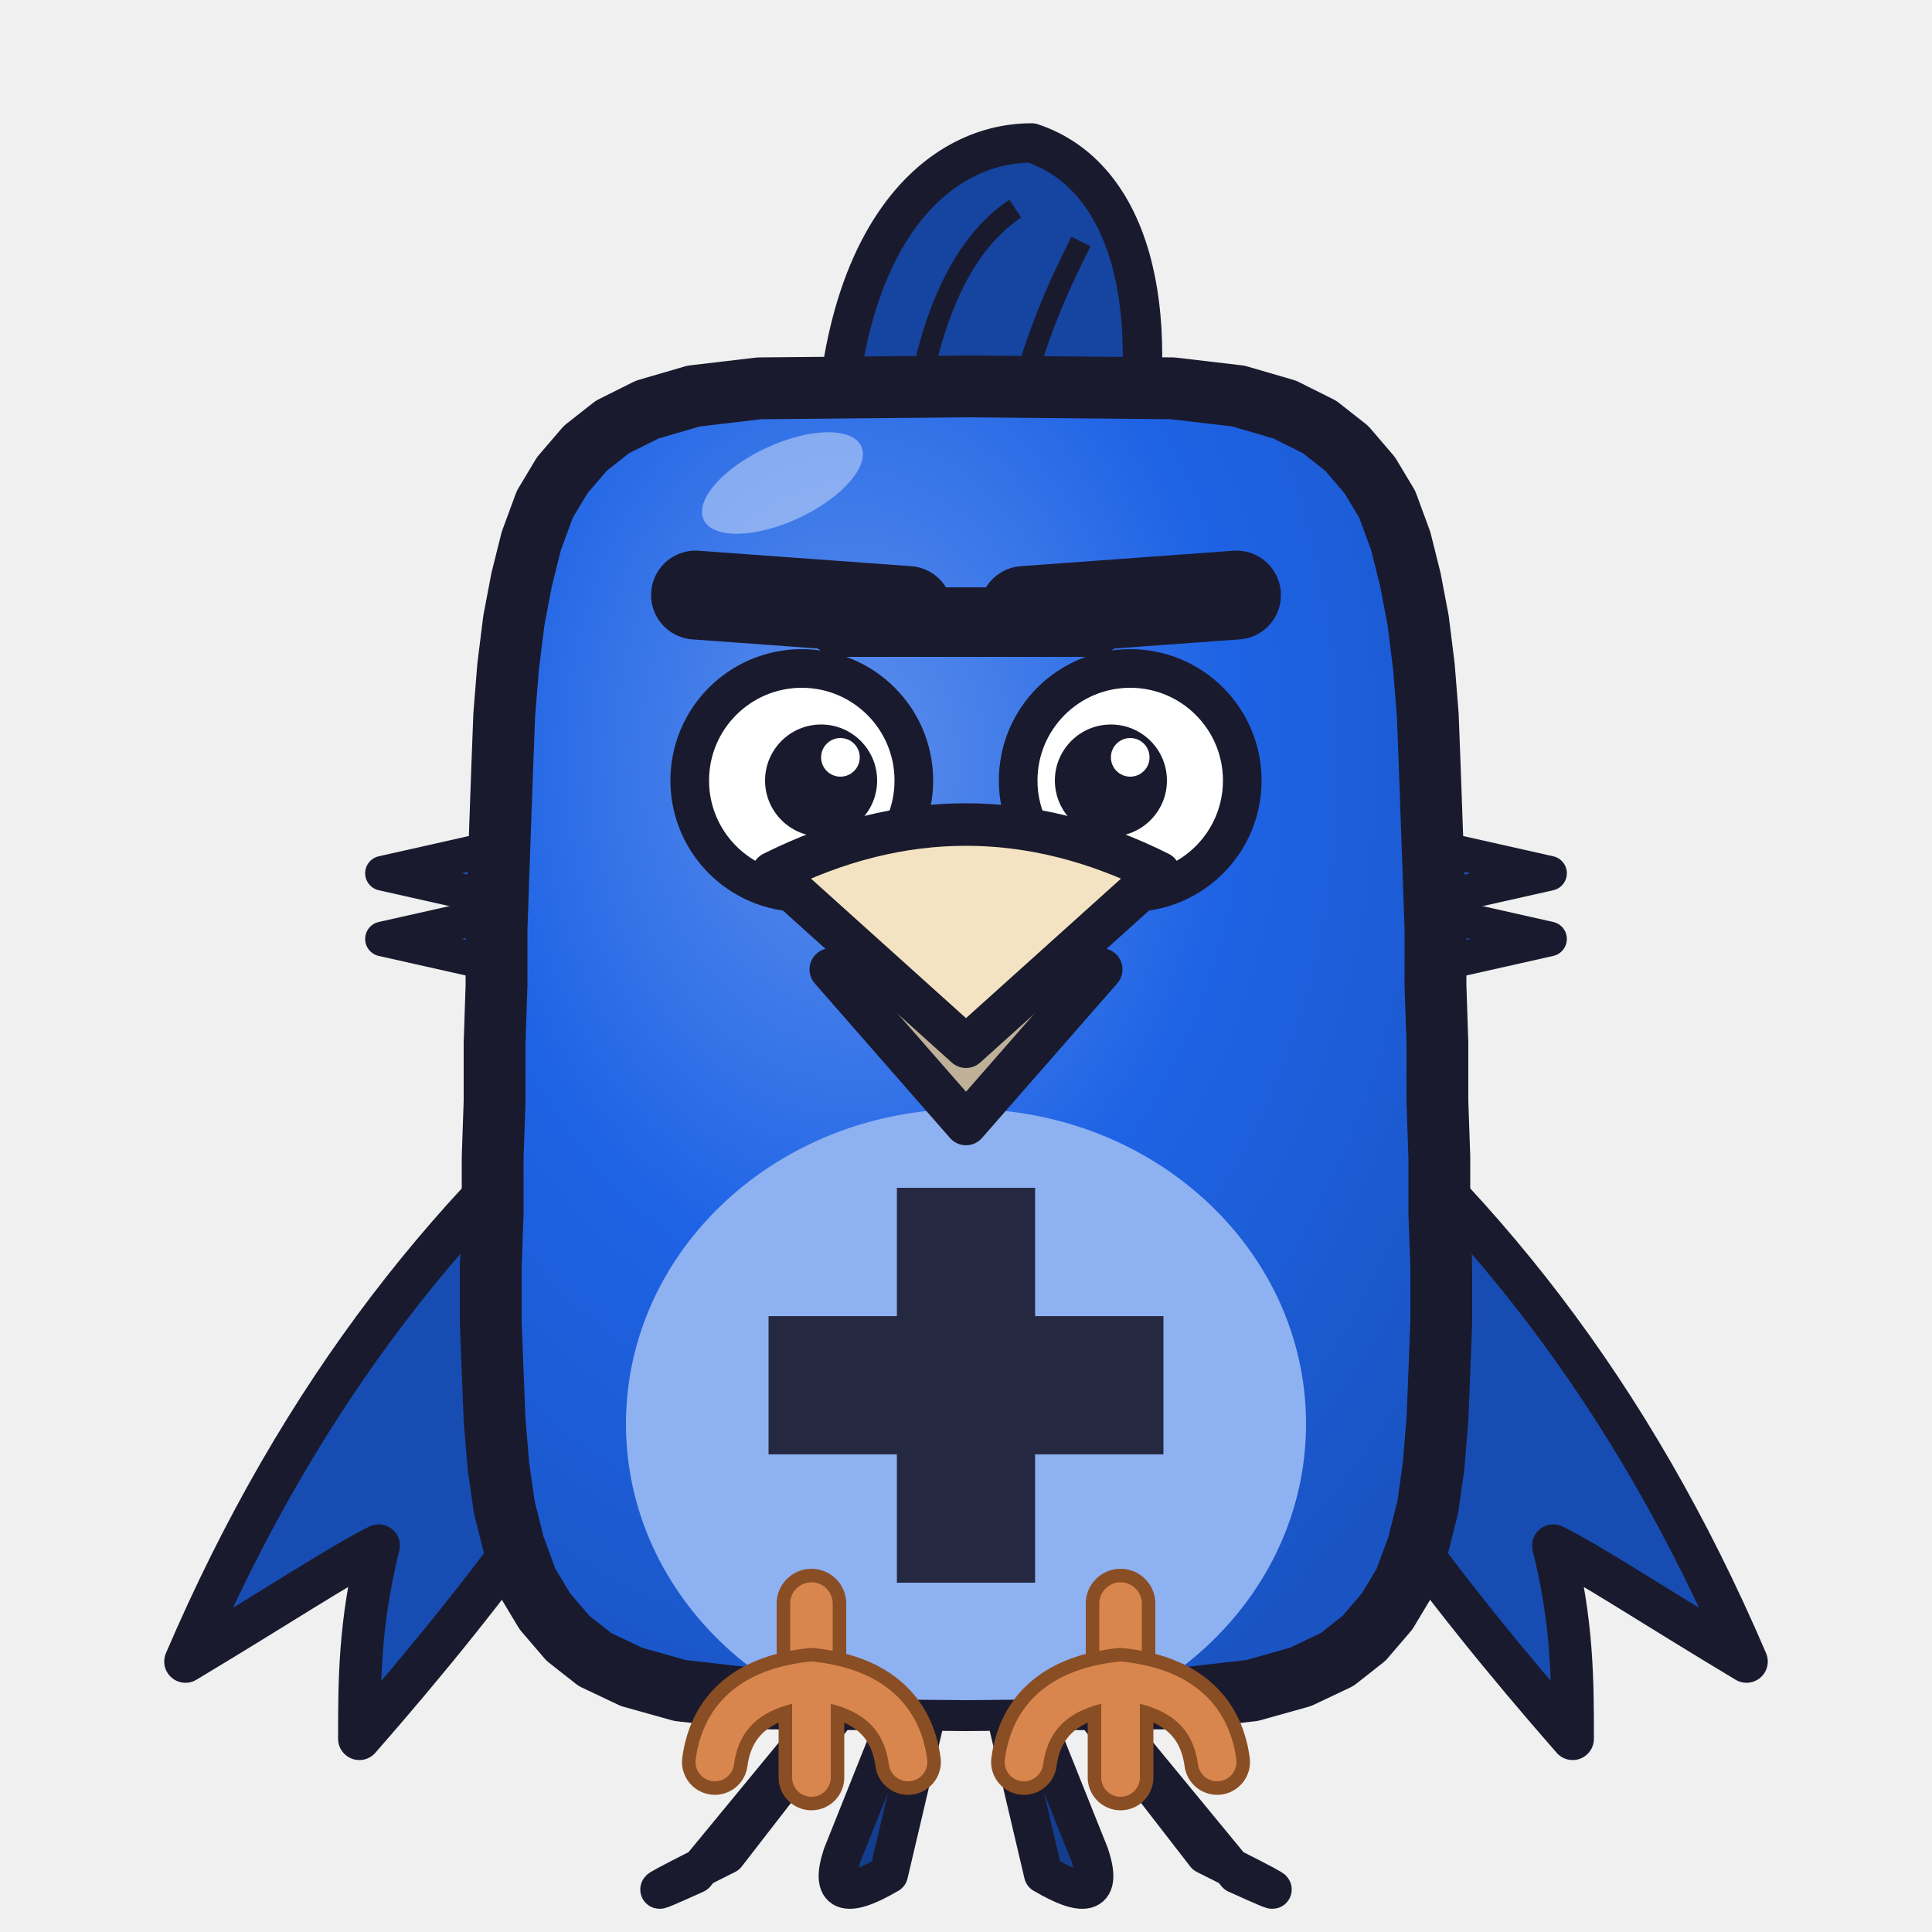
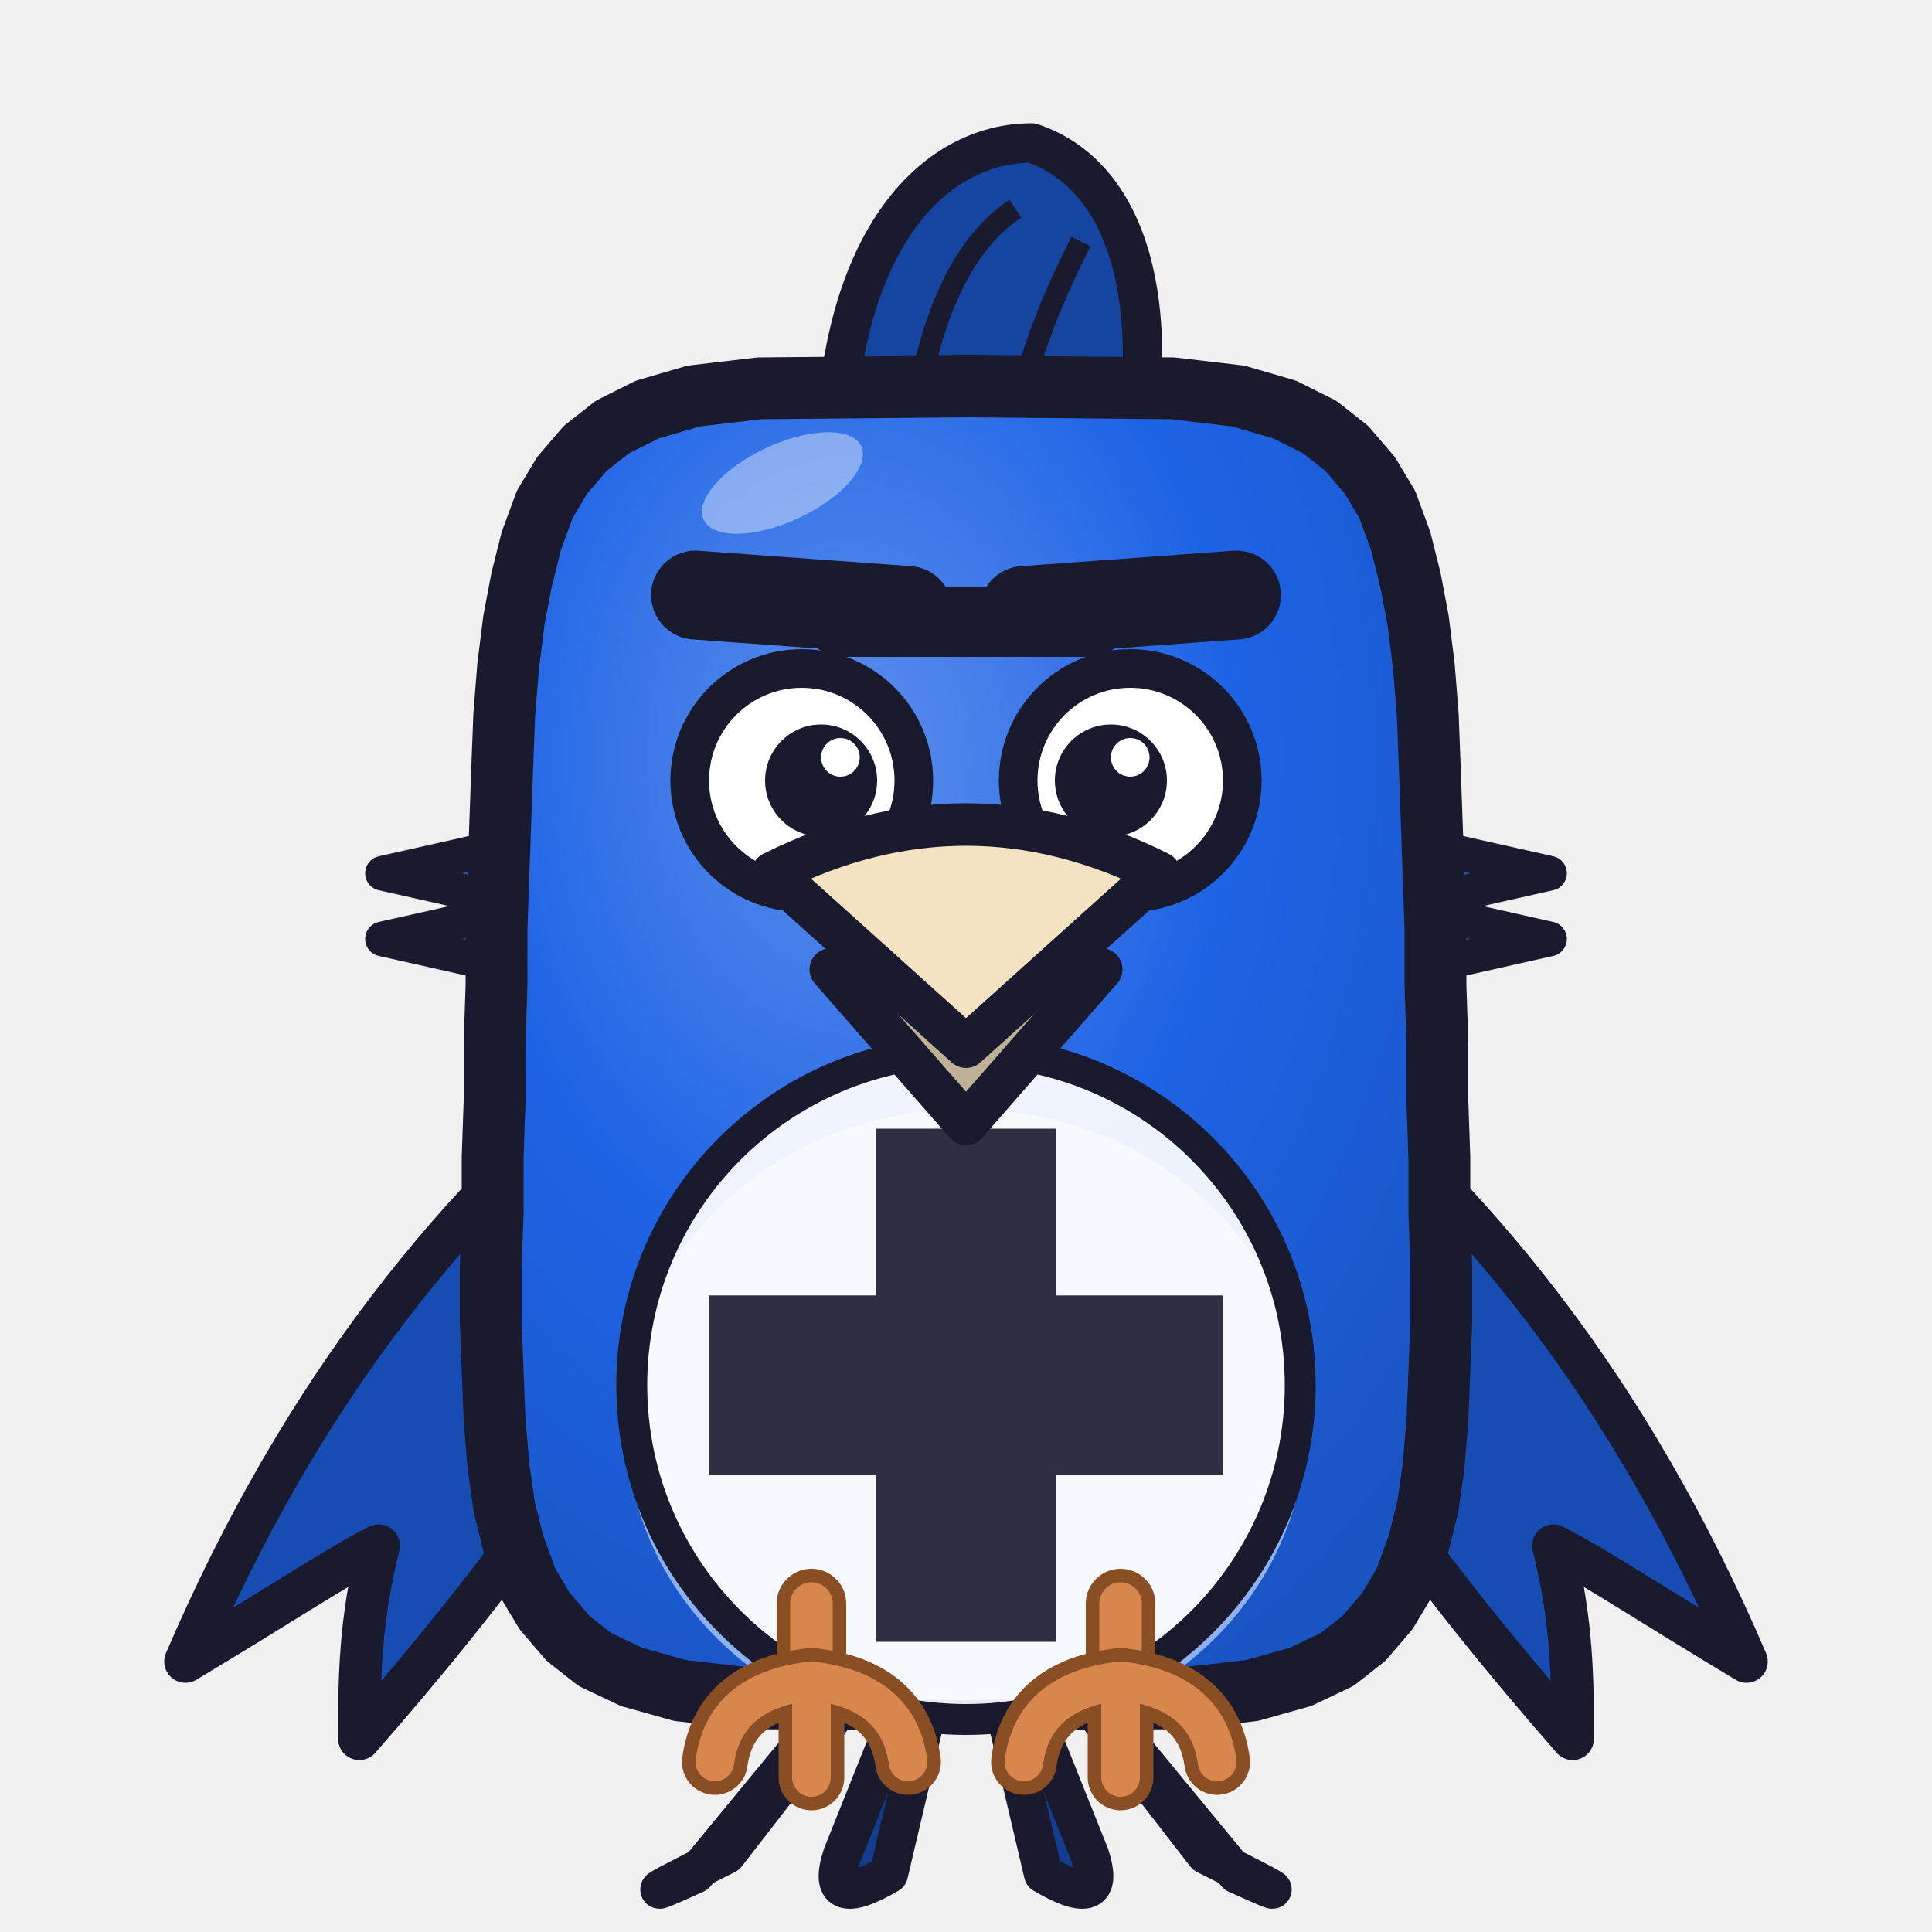
- <svg xmlns="http://www.w3.org/2000/svg" viewBox="0 0 100 100" data-color="blue" data-expr="idle" data-frame="down" data-ver="5" data-character="탑">
+ <svg xmlns="http://www.w3.org/2000/svg" viewBox="0 0 100 100" data-color="blue" data-expr="idle" data-frame="down" data-ver="7a" data-character="탑">
  <defs>
    <radialGradient id="gblue" cx="38%" cy="28%" r="80%">
      <stop offset="0" stop-color="#5D8FEC" />
      <stop offset=".5" stop-color="#1E63E5" />
      <stop offset="1" stop-color="#1A54C3" />
    </radialGradient>
    <clipPath id="cblue">
      <path d="M50 20 60.7 20.1 64.1 20.5 66.5 21.2 68.3 22.1 69.7 23.2 70.9 24.6 71.8 26.1 72.5 28 73 30 73.4 32.1 73.7 34.5 73.9 37 74 39.6 74.1 42.4 74.2 45.2 74.3 48.1 74.3 51 74.4 54 74.4 57 74.5 59.9 74.5 62.8 74.6 65.6 74.6 68.4 74.5 71 74.4 73.5 74.2 75.9 73.9 78 73.4 80 72.7 81.9 71.8 83.4 70.6 84.8 69.2 85.9 67.3 86.8 64.8 87.5 61.3 87.9 50 88 38.7 87.9 35.2 87.5 32.7 86.8 30.8 85.9 29.4 84.8 28.2 83.4 27.3 81.9 26.6 80 26.1 78 25.8 75.9 25.6 73.5 25.5 71 25.4 68.4 25.4 65.6 25.5 62.8 25.5 59.9 25.6 57 25.6 54 25.7 51 25.7 48.1 25.8 45.2 25.9 42.4 26 39.6 26.1 37 26.3 34.5 26.6 32.1 27 30 27.5 28 28.2 26.1 29.1 24.6 30.3 23.2 31.7 22.1 33.5 21.2 35.9 20.5 39.3 20.1Z" />
    </clipPath>
  </defs>
  <path d="M50 80 L36 97 Q31.6 99 37.6 96Z" fill="#133D8E" stroke="#1A1A2E" stroke-width="2" stroke-linejoin="round" />
  <path d="M50 80 L64 97 Q68.4 99 62.4 96Z" fill="#133D8E" stroke="#1A1A2E" stroke-width="2" stroke-linejoin="round" />
  <path d="M50 80 L46 97 Q42.6 99 43.6 96Z" fill="#133D8E" stroke="#1A1A2E" stroke-width="2" stroke-linejoin="round" />
  <path d="M50 80 L54 97 Q57.4 99 56.4 96Z" fill="#133D8E" stroke="#1A1A2E" stroke-width="2" stroke-linejoin="round" />
  <g transform="translate(50 21) scale(.85)">
    <path d="M-8 4 C-8 -10 -2 -16 4 -16 C10 -14 12 -6 10 4Z" fill="#1545A0" stroke="#1A1A2E" stroke-width="2.4" stroke-linejoin="round" />
    <path d="M-3 0 C-2 -6 0 -10 3 -12 M3 1 C4 -4 6 -8 7 -10" fill="none" stroke="#1A1A2E" stroke-width="1.3" />
  </g>
  <path d="M27.8 43.4 L19.8 45.2 L27.8 47Z" fill="#1A55C5" stroke="#1A1A2E" stroke-width="1.8" stroke-linejoin="round" />
  <path d="M27.8 46.8 L19.8 48.6 L27.8 50.4Z" fill="#1A55C5" stroke="#1A1A2E" stroke-width="1.8" stroke-linejoin="round" />
  <path d="M72.2 43.4 L80.2 45.2 L72.2 47Z" fill="#1A55C5" stroke="#1A1A2E" stroke-width="1.8" stroke-linejoin="round" />
  <path d="M72.2 46.8 L80.2 48.6 L72.2 50.4Z" fill="#1A55C5" stroke="#1A1A2E" stroke-width="1.8" stroke-linejoin="round" />
  <g class="wing wing-l">
    <g transform="translate(-2.4 0)">
      <path d="M36 54 C26 62 18 72 12 86 C17 83 20 81 22 80 C21 84 21 87 21 90 C28 82 34 74 39 64Z" fill="#174DB3" stroke="#1A1A2E" stroke-width="2.2" stroke-linejoin="round" />
    </g>
  </g>
  <g class="wing wing-r" transform="translate(100 0) scale(-1 1)">
    <g transform="translate(-2.4 0)">
      <path d="M36 54 C26 62 18 72 12 86 C17 83 20 81 22 80 C21 84 21 87 21 90 C28 82 34 74 39 64Z" fill="#174DB3" stroke="#1A1A2E" stroke-width="2.2" stroke-linejoin="round" />
    </g>
  </g>
  <path d="M50 20 60.7 20.1 64.1 20.5 66.5 21.2 68.3 22.1 69.7 23.2 70.9 24.6 71.8 26.1 72.5 28 73 30 73.4 32.1 73.7 34.5 73.9 37 74 39.6 74.1 42.4 74.2 45.2 74.3 48.1 74.3 51 74.4 54 74.4 57 74.5 59.9 74.5 62.8 74.6 65.6 74.6 68.4 74.5 71 74.4 73.5 74.2 75.9 73.9 78 73.4 80 72.7 81.9 71.8 83.4 70.6 84.8 69.2 85.9 67.3 86.8 64.8 87.5 61.3 87.9 50 88 38.7 87.9 35.2 87.5 32.7 86.8 30.8 85.9 29.4 84.8 28.2 83.4 27.3 81.9 26.6 80 26.1 78 25.8 75.9 25.6 73.5 25.5 71 25.4 68.4 25.4 65.6 25.5 62.8 25.5 59.9 25.6 57 25.6 54 25.7 51 25.7 48.1 25.8 45.2 25.9 42.4 26 39.6 26.1 37 26.3 34.5 26.6 32.1 27 30 27.5 28 28.2 26.1 29.1 24.6 30.3 23.2 31.7 22.1 33.5 21.2 35.9 20.5 39.3 20.1Z" fill="url(#gblue)" stroke="#1A1A2E" stroke-width="3.2" stroke-linejoin="round" />
  <g clip-path="url(#cblue)">
    <ellipse cx="50" cy="73.7" rx="17.6" ry="16.3" fill="#8EB1F2" />
  </g>
-   <g transform="translate(50 71.7) scale(0.511) translate(-50 -50)">
+   <circle cx="50" cy="71.7" r="17.3" fill="#FFFFFF" fill-opacity=".92" stroke="#1A1A2E" stroke-width="1.6" />
+   <g transform="translate(50 71.7) scale(0.664) translate(-50 -50)">
    <path d="M43 30h14v13h13v14H57v13H43V57H30V43h13z" fill="#1A1A2E" fill-opacity=".9" />
  </g>
  <path d="M42 83 V87" stroke="#8A4E24" stroke-width="3.6" stroke-linecap="round" />
  <path d="M42 83 V87" stroke="#D9864E" stroke-width="2.2" stroke-linecap="round" />
  <g fill="none" stroke-linecap="round">
    <path d="M42 87 q-4.5 .5 -5 4.2 M42 87 q0 2.5 0 5 M42 87 q4.5 .5 5 4.2" stroke="#8A4E24" stroke-width="3.4" />
    <path d="M42 87 q-4.5 .5 -5 4.2 M42 87 q0 2.5 0 5 M42 87 q4.5 .5 5 4.2" stroke="#D9864E" stroke-width="2" />
  </g>
  <path d="M58 83 V87" stroke="#8A4E24" stroke-width="3.6" stroke-linecap="round" />
  <path d="M58 83 V87" stroke="#D9864E" stroke-width="2.2" stroke-linecap="round" />
  <g fill="none" stroke-linecap="round">
    <path d="M58 87 q-4.5 .5 -5 4.2 M58 87 q0 2.5 0 5 M58 87 q4.5 .5 5 4.2" stroke="#8A4E24" stroke-width="3.4" />
    <path d="M58 87 q-4.5 .5 -5 4.2 M58 87 q0 2.5 0 5 M58 87 q4.5 .5 5 4.2" stroke="#D9864E" stroke-width="2" />
  </g>
  <path d="M36 30.8 Q41.5 31.2 47 31.6" fill="none" stroke="#1A1A2E" stroke-width="4.6" stroke-linecap="round" />
  <path d="M64 30.8 Q58.5 31.2 53 31.6" fill="none" stroke="#1A1A2E" stroke-width="4.6" stroke-linecap="round" />
  <path d="M43.5 32.2 H56.5" stroke="#1A1A2E" stroke-width="3.6" stroke-linecap="round" />
  <circle cx="41.5" cy="40.4" r="5.8" fill="#fff" stroke="#1A1A2E" stroke-width="2" />
  <circle cx="42.5" cy="40.4" r="2.9" fill="#1A1A2E" />
  <circle cx="43.5" cy="39.2" r="1" fill="#fff" />
  <circle cx="58.5" cy="40.4" r="5.8" fill="#fff" stroke="#1A1A2E" stroke-width="2" />
  <circle cx="57.5" cy="40.4" r="2.9" fill="#1A1A2E" />
  <circle cx="58.5" cy="39.2" r="1" fill="#fff" />
  <path d="M43 50.178 L57 50.178 L50 58.178Z" fill="#BEB198" stroke="#1A1A2E" stroke-width="2.2" stroke-linejoin="round" />
  <path d="M40 45.178 Q50 40.178 60 45.178 L50 54.178Z" fill="#F3E3C3" stroke="#1A1A2E" stroke-width="2.2" stroke-linejoin="round" />
  <path d="M40 45.178 Q50 40.178 60 45.178 L50 54.178Z" fill="none" stroke="#fff" stroke-opacity=".0" />
  <ellipse cx="40.5" cy="25" rx="4.5" ry="2" fill="#fff" opacity=".4" transform="rotate(-25 40.5 25)" />
</svg>
